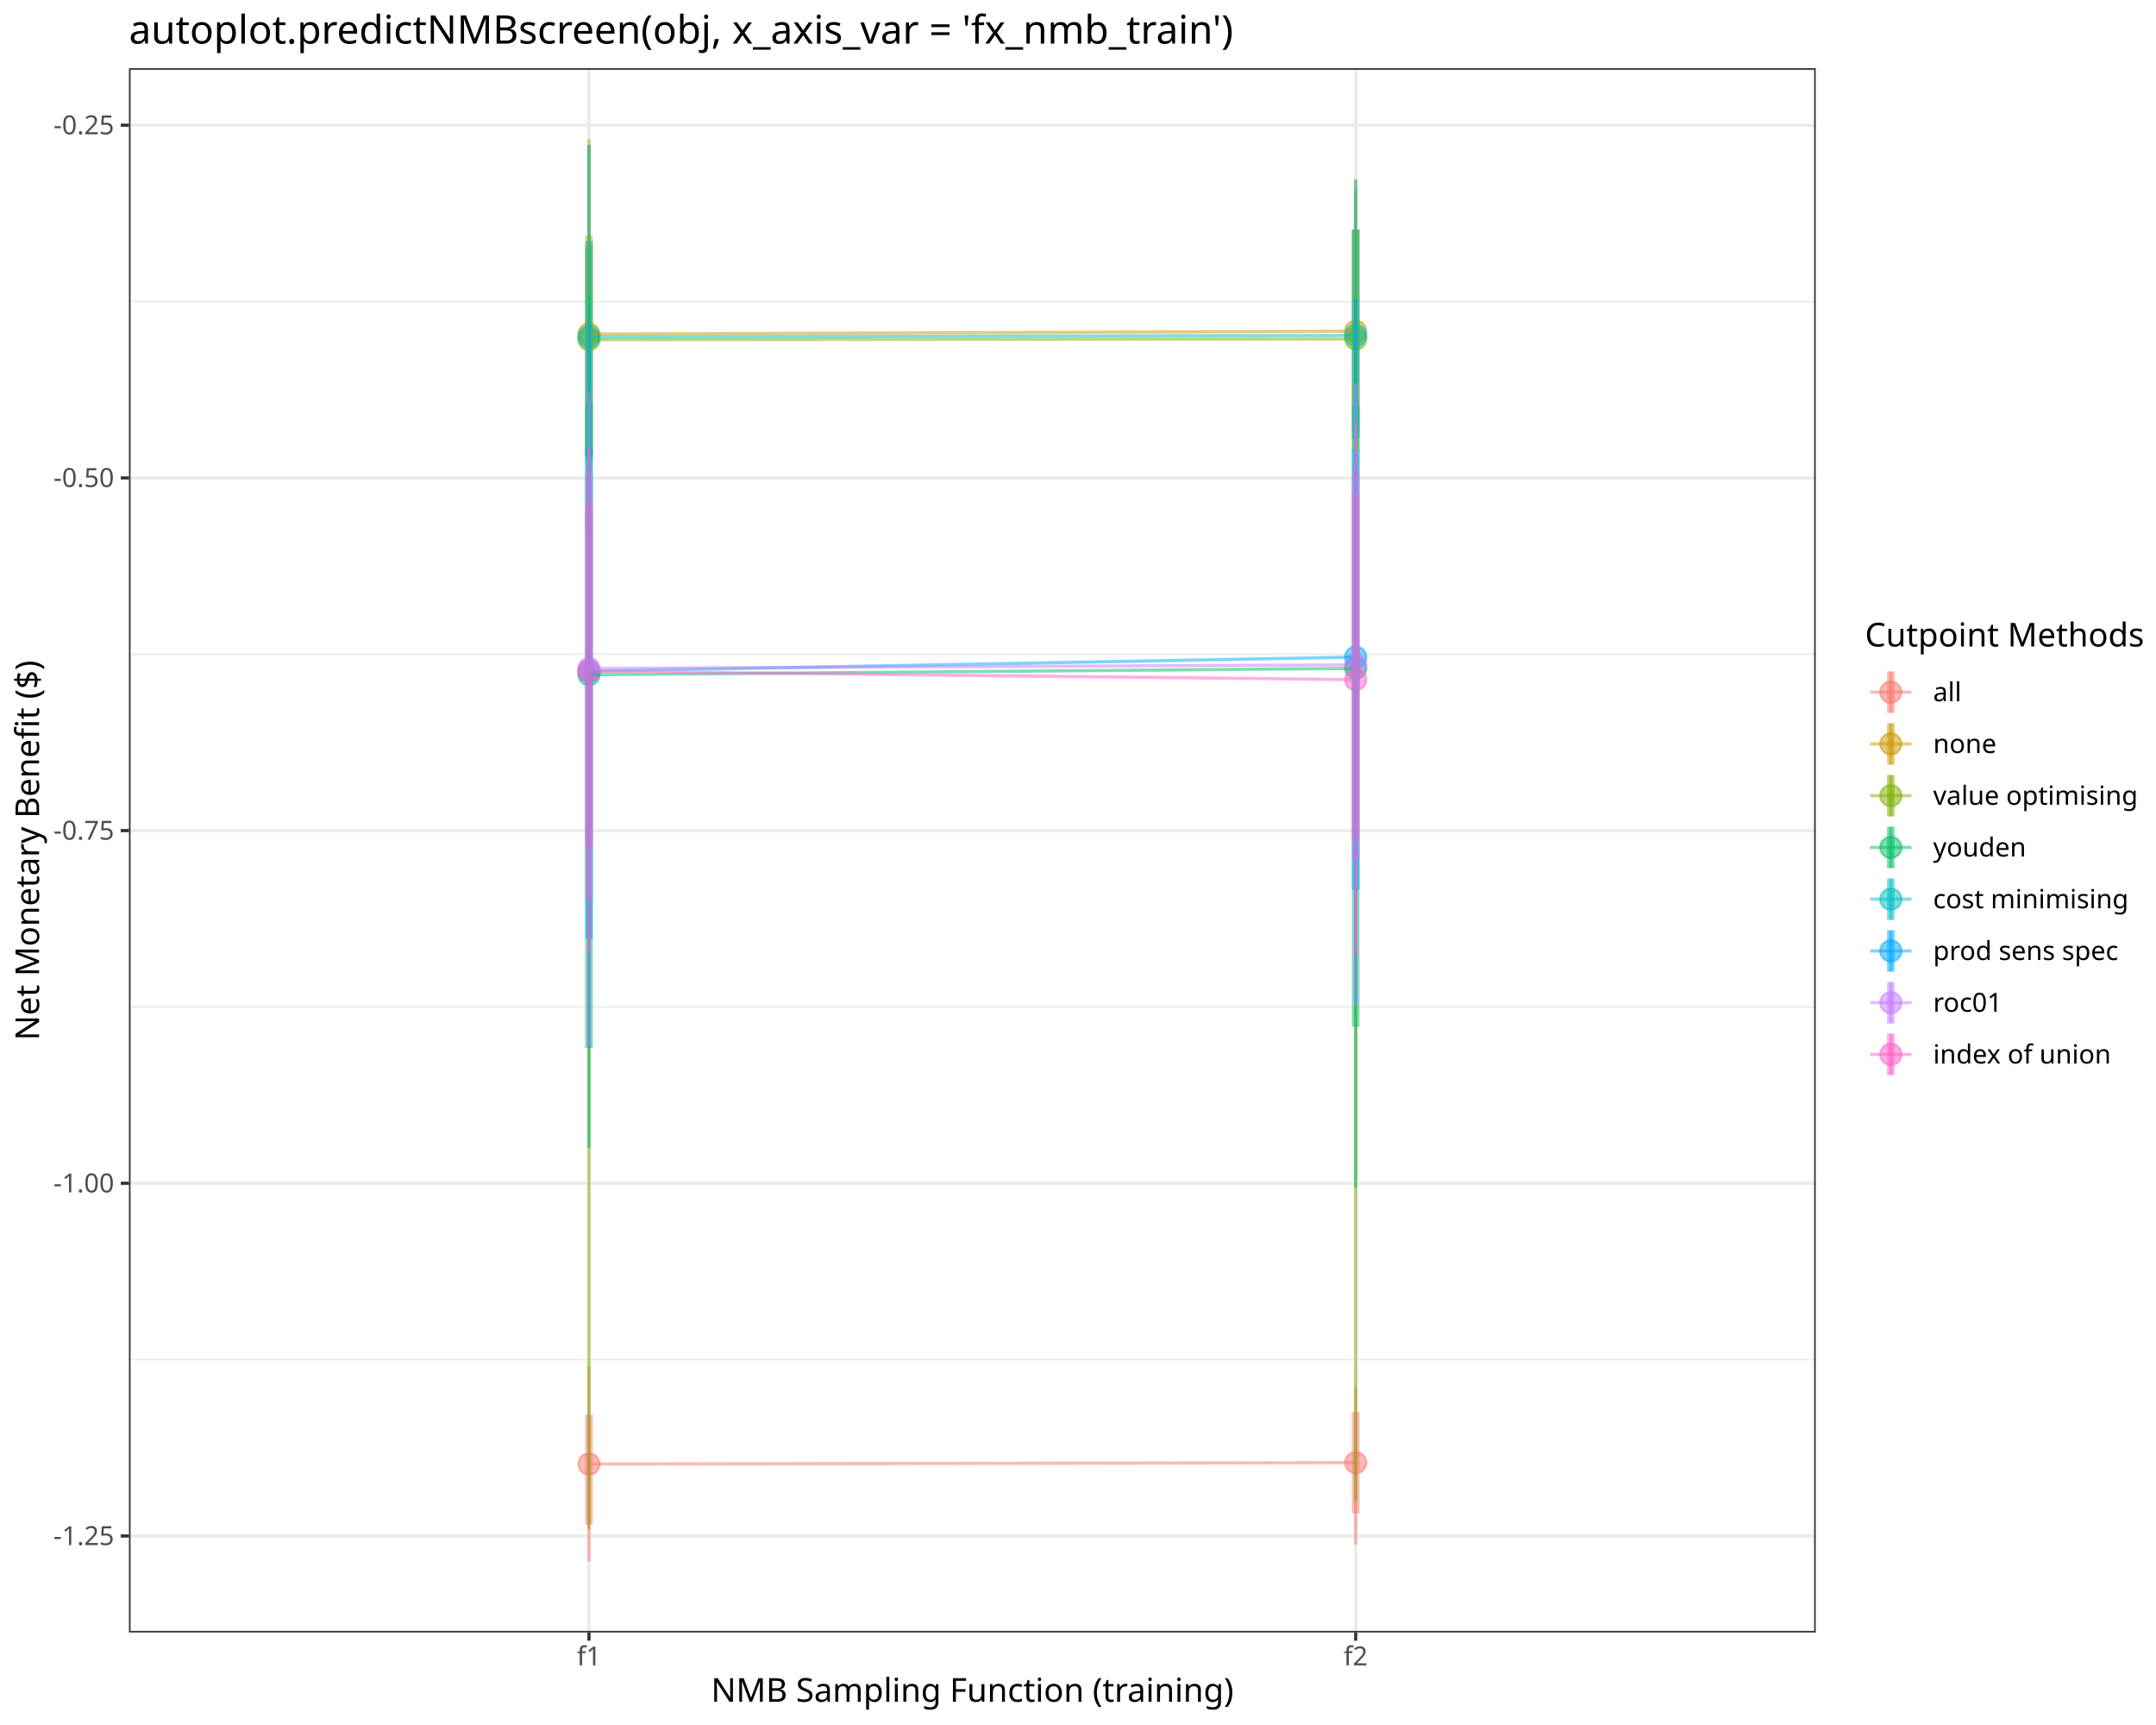
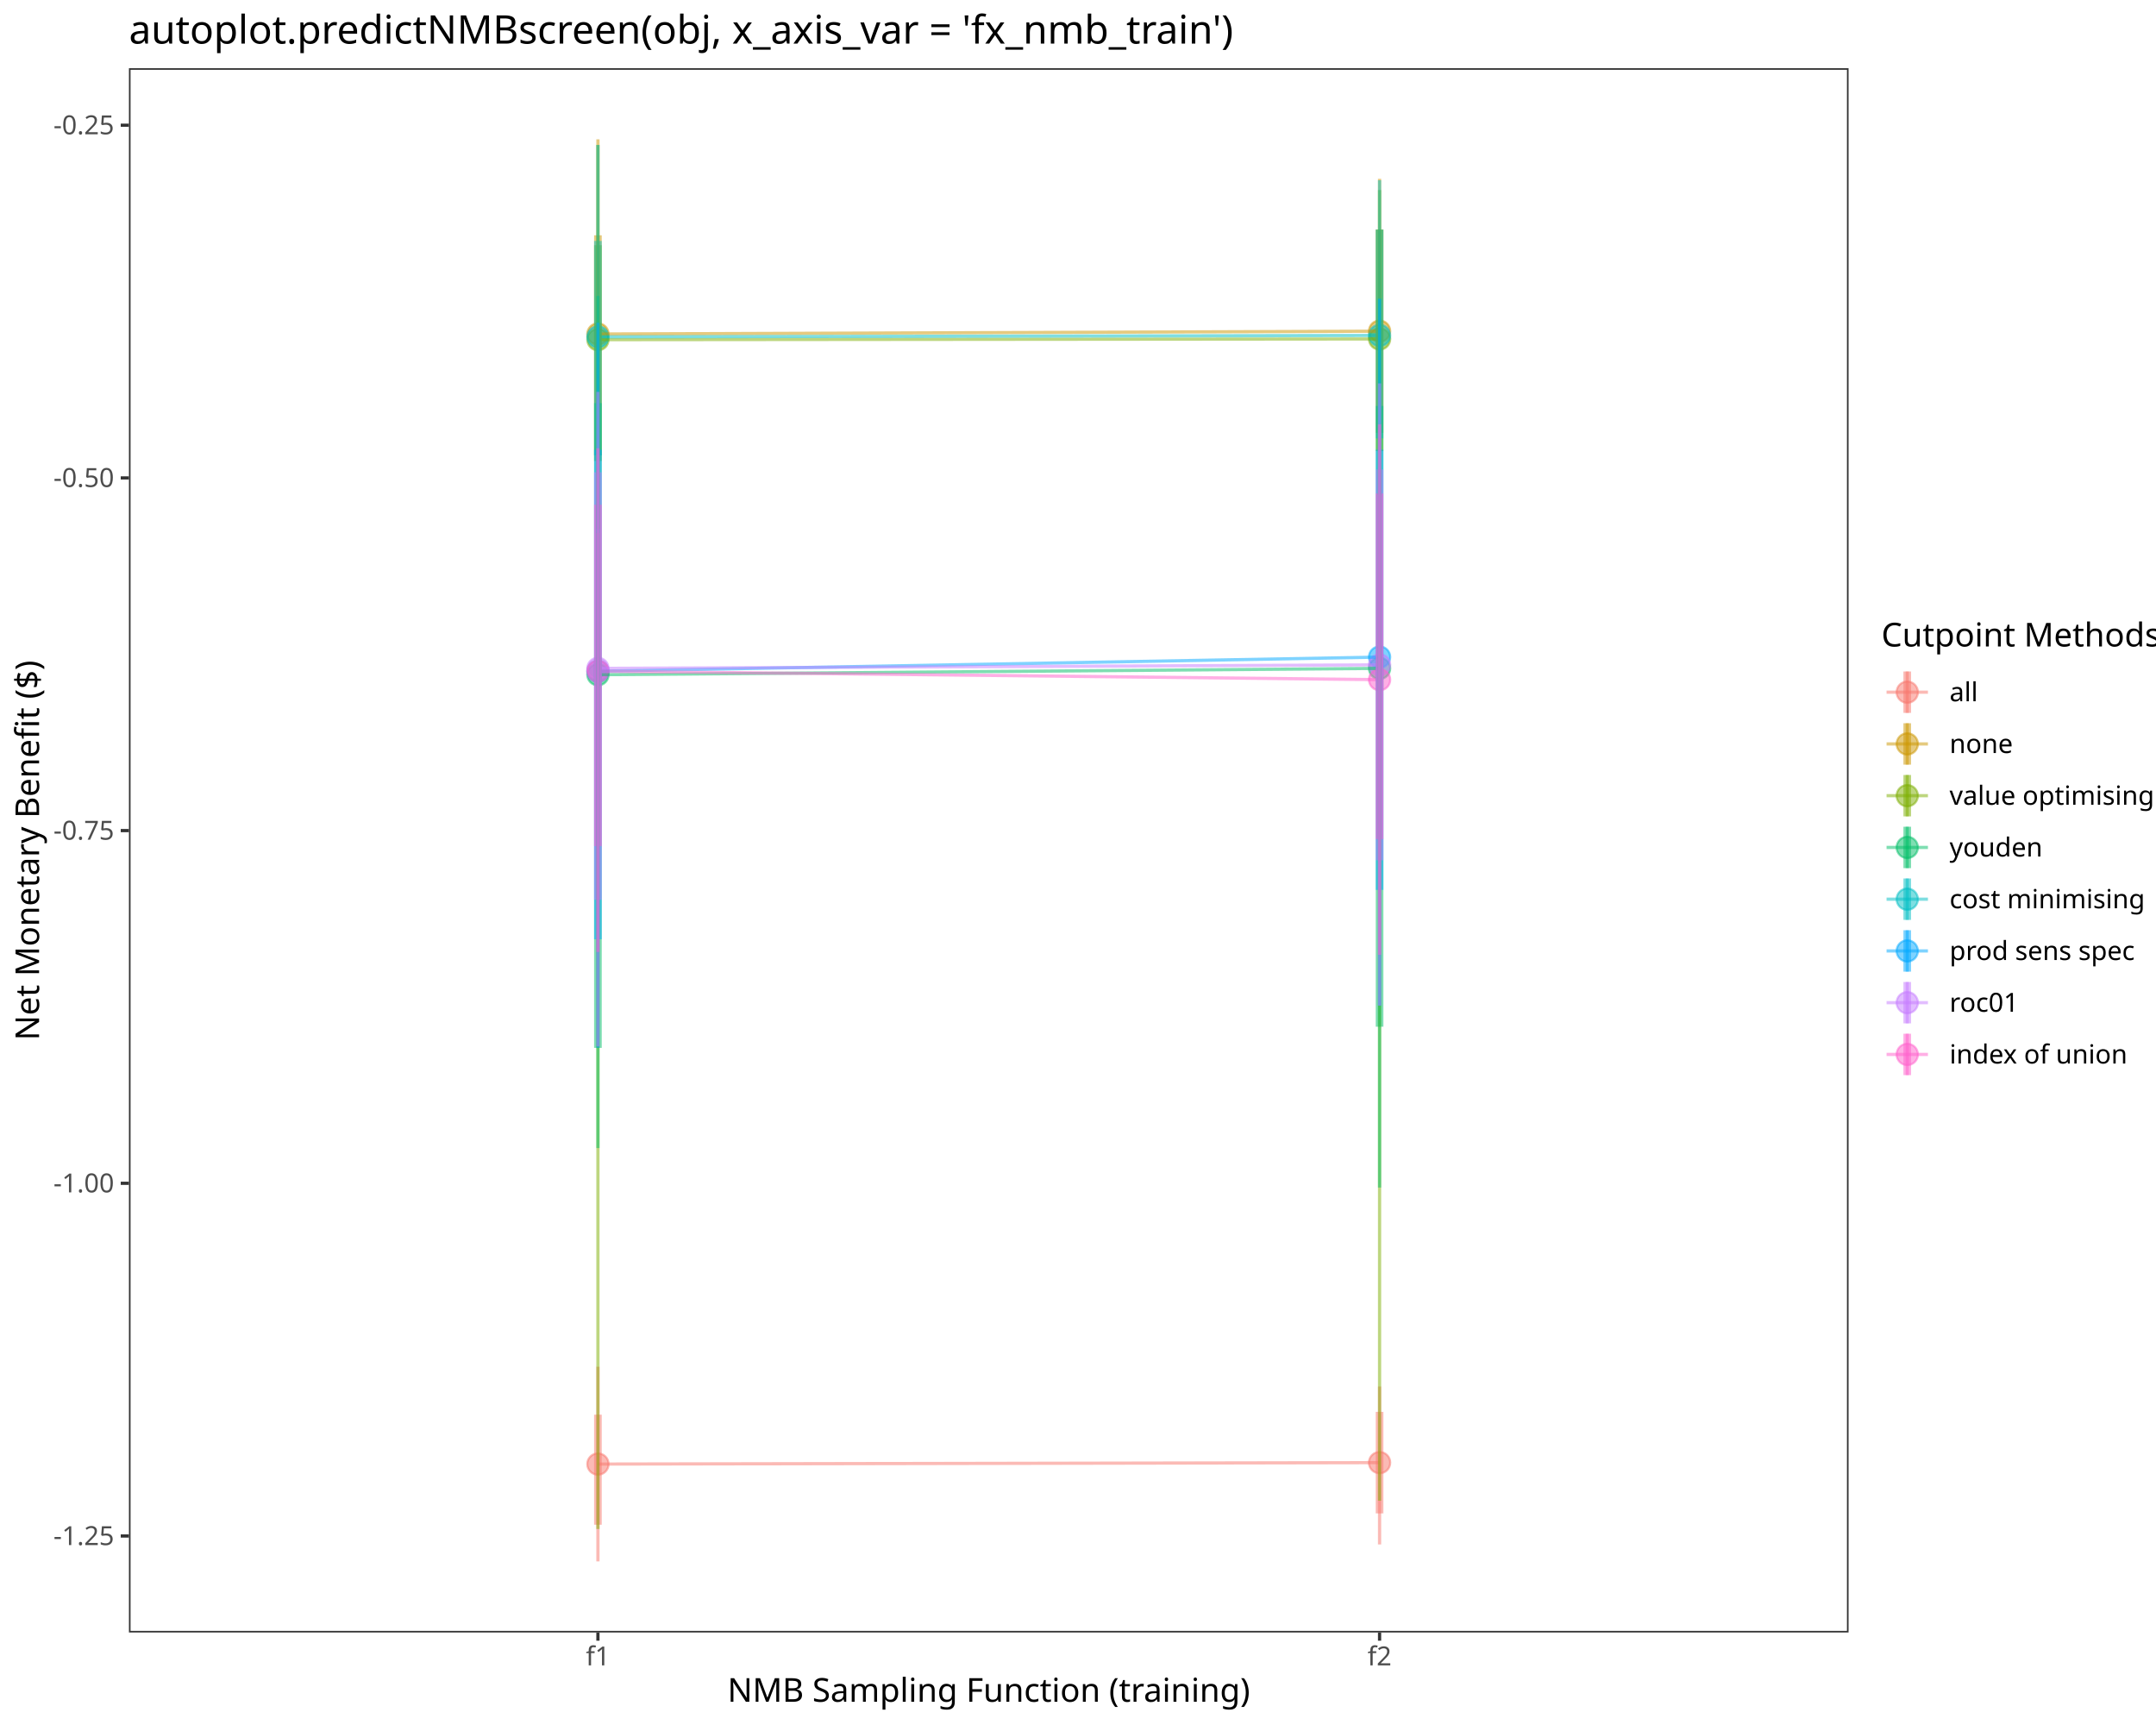
<svg xmlns="http://www.w3.org/2000/svg" class="svglite" data-engine-version="2.0" width="720.00pt" height="576.00pt" viewBox="0 0 720.00 576.00">
  <defs>
    <style type="text/css">
    .svglite line, .svglite polyline, .svglite polygon, .svglite path, .svglite rect, .svglite circle {
      fill: none;
      stroke: #000000;
      stroke-linecap: round;
      stroke-linejoin: round;
      stroke-miterlimit: 10.00;
    }
  </style>
  </defs>
  <rect width="100%" height="100%" style="stroke: none; fill: #FFFFFF;" />
  <defs>
    <clipPath id="cpMC4wMHw3MjAuMDB8MC4wMHw1NzYuMDA=">
      <rect x="0.00" y="0.00" width="720.00" height="576.00" />
    </clipPath>
  </defs>
  <g clip-path="url(#cpMC4wMHw3MjAuMDB8MC4wMHw1NzYuMDA=)">
-     <rect x="0.00" y="0.00" width="720.00" height="576.00" style="stroke-width: 1.07; stroke: #FFFFFF; fill: #FFFFFF;" />
+     <rect x="-0" y="0.00" width="720.00" height="576.00" style="stroke-width: 1.07; stroke: #FFFFFF; fill: #FFFFFF;" />
  </g>
  <defs>
-     <clipPath id="cpNDMuMDZ8NjA2LjM3fDIyLjc4fDU0NS4xMQ==">
-       <rect x="43.06" y="22.78" width="563.31" height="522.33" />
+     <clipPath id="cpNDMuMDZ8NjE3LjMzfDIyLjc4fDU0NS4xMQ==">
+       <rect x="43.06" y="22.78" width="574.27" height="522.33" />
    </clipPath>
  </defs>
-   <g clip-path="url(#cpNDMuMDZ8NjA2LjM3fDIyLjc4fDU0NS4xMQ==)">
-     <rect x="43.06" y="22.78" width="563.31" height="522.33" style="stroke-width: 1.07; stroke: none; fill: #FFFFFF;" />
-     <polyline points="43.06,454.01 606.37,454.01 " style="stroke-width: 0.53; stroke: #EBEBEB; stroke-linecap: butt;" />
-     <polyline points="43.06,336.24 606.37,336.24 " style="stroke-width: 0.53; stroke: #EBEBEB; stroke-linecap: butt;" />
-     <polyline points="43.06,218.47 606.37,218.47 " style="stroke-width: 0.53; stroke: #EBEBEB; stroke-linecap: butt;" />
-     <polyline points="43.06,100.70 606.37,100.70 " style="stroke-width: 0.53; stroke: #EBEBEB; stroke-linecap: butt;" />
-     <polyline points="43.06,512.89 606.37,512.89 " style="stroke-width: 1.07; stroke: #EBEBEB; stroke-linecap: butt;" />
-     <polyline points="43.06,395.12 606.37,395.12 " style="stroke-width: 1.07; stroke: #EBEBEB; stroke-linecap: butt;" />
-     <polyline points="43.06,277.35 606.37,277.35 " style="stroke-width: 1.07; stroke: #EBEBEB; stroke-linecap: butt;" />
-     <polyline points="43.06,159.58 606.37,159.58 " style="stroke-width: 1.07; stroke: #EBEBEB; stroke-linecap: butt;" />
-     <polyline points="43.06,41.81 606.37,41.81 " style="stroke-width: 1.07; stroke: #EBEBEB; stroke-linecap: butt;" />
-     <polyline points="196.69,545.11 196.69,22.78 " style="stroke-width: 1.07; stroke: #EBEBEB; stroke-linecap: butt;" />
-     <polyline points="452.74,545.11 452.74,22.78 " style="stroke-width: 1.07; stroke: #EBEBEB; stroke-linecap: butt;" />
-     <circle cx="196.69" cy="488.87" r="3.56" style="stroke-width: 0.71; stroke: #F8766D; stroke-opacity: 0.50; fill: #F8766D; fill-opacity: 0.50;" />
-     <circle cx="196.69" cy="111.53" r="3.56" style="stroke-width: 0.71; stroke: #CD9600; stroke-opacity: 0.50; fill: #CD9600; fill-opacity: 0.50;" />
-     <circle cx="196.69" cy="113.42" r="3.56" style="stroke-width: 0.71; stroke: #7CAE00; stroke-opacity: 0.50; fill: #7CAE00; fill-opacity: 0.50;" />
-     <circle cx="196.69" cy="225.30" r="3.56" style="stroke-width: 0.71; stroke: #00BE67; stroke-opacity: 0.50; fill: #00BE67; fill-opacity: 0.50;" />
-     <circle cx="196.69" cy="112.48" r="3.56" style="stroke-width: 0.71; stroke: #00BFC4; stroke-opacity: 0.50; fill: #00BFC4; fill-opacity: 0.50;" />
-     <circle cx="196.69" cy="224.12" r="3.56" style="stroke-width: 0.71; stroke: #00A9FF; stroke-opacity: 0.50; fill: #00A9FF; fill-opacity: 0.50;" />
-     <circle cx="196.69" cy="223.18" r="3.56" style="stroke-width: 0.71; stroke: #C77CFF; stroke-opacity: 0.50; fill: #C77CFF; fill-opacity: 0.50;" />
-     <circle cx="196.69" cy="224.12" r="3.56" style="stroke-width: 0.71; stroke: #FF61CC; stroke-opacity: 0.50; fill: #FF61CC; fill-opacity: 0.50;" />
-     <circle cx="452.74" cy="488.39" r="3.56" style="stroke-width: 0.71; stroke: #F8766D; stroke-opacity: 0.50; fill: #F8766D; fill-opacity: 0.50;" />
-     <circle cx="452.74" cy="110.59" r="3.56" style="stroke-width: 0.71; stroke: #CD9600; stroke-opacity: 0.50; fill: #CD9600; fill-opacity: 0.50;" />
-     <circle cx="452.74" cy="113.18" r="3.56" style="stroke-width: 0.71; stroke: #7CAE00; stroke-opacity: 0.50; fill: #7CAE00; fill-opacity: 0.50;" />
-     <circle cx="452.74" cy="223.18" r="3.56" style="stroke-width: 0.71; stroke: #00BE67; stroke-opacity: 0.50; fill: #00BE67; fill-opacity: 0.50;" />
-     <circle cx="452.74" cy="112.01" r="3.56" style="stroke-width: 0.71; stroke: #00BFC4; stroke-opacity: 0.50; fill: #00BFC4; fill-opacity: 0.50;" />
-     <circle cx="452.74" cy="219.41" r="3.56" style="stroke-width: 0.71; stroke: #00A9FF; stroke-opacity: 0.50; fill: #00A9FF; fill-opacity: 0.50;" />
-     <circle cx="452.74" cy="222.00" r="3.56" style="stroke-width: 0.71; stroke: #C77CFF; stroke-opacity: 0.50; fill: #C77CFF; fill-opacity: 0.50;" />
-     <circle cx="452.74" cy="226.95" r="3.56" style="stroke-width: 0.71; stroke: #FF61CC; stroke-opacity: 0.50; fill: #FF61CC; fill-opacity: 0.50;" />
-     <polyline points="196.69,488.87 452.74,488.39 " style="stroke-width: 1.07; stroke: #F8766D; stroke-opacity: 0.50; stroke-linecap: butt;" />
-     <polyline points="196.69,111.53 452.74,110.59 " style="stroke-width: 1.07; stroke: #CD9600; stroke-opacity: 0.50; stroke-linecap: butt;" />
-     <polyline points="196.69,113.42 452.74,113.18 " style="stroke-width: 1.07; stroke: #7CAE00; stroke-opacity: 0.50; stroke-linecap: butt;" />
-     <polyline points="196.69,225.30 452.74,223.18 " style="stroke-width: 1.07; stroke: #00BE67; stroke-opacity: 0.50; stroke-linecap: butt;" />
-     <polyline points="196.69,112.48 452.74,112.01 " style="stroke-width: 1.07; stroke: #00BFC4; stroke-opacity: 0.50; stroke-linecap: butt;" />
-     <polyline points="196.69,224.12 452.74,219.41 " style="stroke-width: 1.07; stroke: #00A9FF; stroke-opacity: 0.50; stroke-linecap: butt;" />
-     <polyline points="196.69,223.18 452.74,222.00 " style="stroke-width: 1.07; stroke: #C77CFF; stroke-opacity: 0.50; stroke-linecap: butt;" />
-     <polyline points="196.69,224.12 452.74,226.95 " style="stroke-width: 1.07; stroke: #FF61CC; stroke-opacity: 0.50; stroke-linecap: butt;" />
-     <line x1="196.69" y1="509.12" x2="196.69" y2="472.38" style="stroke-width: 2.56; stroke: #F8766D; stroke-opacity: 0.50; stroke-linecap: butt;" />
-     <line x1="196.69" y1="152.05" x2="196.69" y2="78.56" style="stroke-width: 2.56; stroke: #CD9600; stroke-opacity: 0.50; stroke-linecap: butt;" />
-     <line x1="196.69" y1="153.93" x2="196.69" y2="81.86" style="stroke-width: 2.56; stroke: #7CAE00; stroke-opacity: 0.50; stroke-linecap: butt;" />
-     <line x1="196.69" y1="349.90" x2="196.69" y2="134.62" style="stroke-width: 2.56; stroke: #00BE67; stroke-opacity: 0.50; stroke-linecap: butt;" />
-     <line x1="196.69" y1="152.05" x2="196.69" y2="80.44" style="stroke-width: 2.56; stroke: #00BFC4; stroke-opacity: 0.50; stroke-linecap: butt;" />
-     <line x1="196.69" y1="313.63" x2="196.69" y2="150.16" style="stroke-width: 2.56; stroke: #00A9FF; stroke-opacity: 0.50; stroke-linecap: butt;" />
-     <line x1="196.69" y1="300.44" x2="196.69" y2="157.70" style="stroke-width: 2.56; stroke: #C77CFF; stroke-opacity: 0.50; stroke-linecap: butt;" />
-     <line x1="196.69" y1="282.53" x2="196.69" y2="168.53" style="stroke-width: 2.56; stroke: #FF61CC; stroke-opacity: 0.50; stroke-linecap: butt;" />
-     <line x1="452.74" y1="505.35" x2="452.74" y2="471.44" style="stroke-width: 2.56; stroke: #F8766D; stroke-opacity: 0.50; stroke-linecap: butt;" />
-     <line x1="452.74" y1="144.51" x2="452.74" y2="76.67" style="stroke-width: 2.56; stroke: #CD9600; stroke-opacity: 0.50; stroke-linecap: butt;" />
-     <line x1="452.74" y1="150.63" x2="452.74" y2="76.67" style="stroke-width: 2.56; stroke: #7CAE00; stroke-opacity: 0.50; stroke-linecap: butt;" />
-     <line x1="452.74" y1="342.83" x2="452.74" y2="135.56" style="stroke-width: 2.56; stroke: #00BE67; stroke-opacity: 0.50; stroke-linecap: butt;" />
-     <line x1="452.74" y1="146.39" x2="452.74" y2="76.67" style="stroke-width: 2.56; stroke: #00BFC4; stroke-opacity: 0.50; stroke-linecap: butt;" />
-     <line x1="452.74" y1="297.14" x2="452.74" y2="150.16" style="stroke-width: 2.56; stroke: #00A9FF; stroke-opacity: 0.50; stroke-linecap: butt;" />
-     <line x1="452.74" y1="287.25" x2="452.74" y2="156.76" style="stroke-width: 2.56; stroke: #C77CFF; stroke-opacity: 0.50; stroke-linecap: butt;" />
-     <line x1="452.74" y1="280.18" x2="452.74" y2="164.77" style="stroke-width: 2.56; stroke: #FF61CC; stroke-opacity: 0.50; stroke-linecap: butt;" />
-     <line x1="196.69" y1="521.37" x2="196.69" y2="456.36" style="stroke-width: 1.07; stroke: #F8766D; stroke-opacity: 0.50; stroke-linecap: butt;" />
-     <line x1="196.69" y1="176.54" x2="196.69" y2="46.53" style="stroke-width: 1.07; stroke: #CD9600; stroke-opacity: 0.50; stroke-linecap: butt;" />
-     <line x1="196.69" y1="510.54" x2="196.69" y2="48.41" style="stroke-width: 1.07; stroke: #7CAE00; stroke-opacity: 0.50; stroke-linecap: butt;" />
-     <line x1="196.69" y1="383.34" x2="196.69" y2="98.82" style="stroke-width: 1.07; stroke: #00BE67; stroke-opacity: 0.50; stroke-linecap: butt;" />
-     <line x1="196.69" y1="177.96" x2="196.69" y2="48.41" style="stroke-width: 1.07; stroke: #00BFC4; stroke-opacity: 0.50; stroke-linecap: butt;" />
-     <line x1="196.69" y1="349.90" x2="196.69" y2="107.77" style="stroke-width: 1.07; stroke: #00A9FF; stroke-opacity: 0.50; stroke-linecap: butt;" />
-     <line x1="196.69" y1="349.43" x2="196.69" y2="130.85" style="stroke-width: 1.07; stroke: #C77CFF; stroke-opacity: 0.50; stroke-linecap: butt;" />
-     <line x1="196.69" y1="317.87" x2="196.69" y2="149.69" style="stroke-width: 1.07; stroke: #FF61CC; stroke-opacity: 0.50; stroke-linecap: butt;" />
-     <line x1="452.74" y1="515.72" x2="452.74" y2="462.96" style="stroke-width: 1.07; stroke: #F8766D; stroke-opacity: 0.50; stroke-linecap: butt;" />
-     <line x1="452.74" y1="165.24" x2="452.74" y2="59.72" style="stroke-width: 1.07; stroke: #CD9600; stroke-opacity: 0.50; stroke-linecap: butt;" />
-     <line x1="452.74" y1="501.11" x2="452.74" y2="63.48" style="stroke-width: 1.07; stroke: #7CAE00; stroke-opacity: 0.50; stroke-linecap: butt;" />
-     <line x1="452.74" y1="396.54" x2="452.74" y2="99.76" style="stroke-width: 1.07; stroke: #00BE67; stroke-opacity: 0.50; stroke-linecap: butt;" />
-     <line x1="452.74" y1="165.24" x2="452.74" y2="60.19" style="stroke-width: 1.07; stroke: #00BFC4; stroke-opacity: 0.50; stroke-linecap: butt;" />
-     <line x1="452.74" y1="335.77" x2="452.74" y2="99.76" style="stroke-width: 1.07; stroke: #00A9FF; stroke-opacity: 0.50; stroke-linecap: butt;" />
-     <line x1="452.74" y1="335.77" x2="452.74" y2="128.02" style="stroke-width: 1.07; stroke: #C77CFF; stroke-opacity: 0.50; stroke-linecap: butt;" />
-     <line x1="452.74" y1="318.81" x2="452.74" y2="141.68" style="stroke-width: 1.07; stroke: #FF61CC; stroke-opacity: 0.50; stroke-linecap: butt;" />
-     <rect x="43.06" y="22.78" width="563.31" height="522.33" style="stroke-width: 1.07; stroke: #333333;" />
+   <g clip-path="url(#cpNDMuMDZ8NjE3LjMzfDIyLjc4fDU0NS4xMQ==)">
+     <rect x="43.06" y="22.78" width="574.27" height="522.33" style="stroke-width: 1.07; stroke: none; fill: #FFFFFF;" />
+     <circle cx="199.68" cy="488.87" r="3.56" style="stroke-width: 0.71; stroke: #F8766D; stroke-opacity: 0.50; fill: #F8766D; fill-opacity: 0.50;" />
+     <circle cx="199.68" cy="111.53" r="3.56" style="stroke-width: 0.71; stroke: #CD9600; stroke-opacity: 0.50; fill: #CD9600; fill-opacity: 0.50;" />
+     <circle cx="199.68" cy="113.42" r="3.56" style="stroke-width: 0.71; stroke: #7CAE00; stroke-opacity: 0.50; fill: #7CAE00; fill-opacity: 0.50;" />
+     <circle cx="199.68" cy="225.30" r="3.56" style="stroke-width: 0.71; stroke: #00BE67; stroke-opacity: 0.50; fill: #00BE67; fill-opacity: 0.50;" />
+     <circle cx="199.68" cy="112.48" r="3.56" style="stroke-width: 0.71; stroke: #00BFC4; stroke-opacity: 0.50; fill: #00BFC4; fill-opacity: 0.50;" />
+     <circle cx="199.68" cy="224.12" r="3.56" style="stroke-width: 0.71; stroke: #00A9FF; stroke-opacity: 0.50; fill: #00A9FF; fill-opacity: 0.50;" />
+     <circle cx="199.68" cy="223.18" r="3.56" style="stroke-width: 0.71; stroke: #C77CFF; stroke-opacity: 0.50; fill: #C77CFF; fill-opacity: 0.50;" />
+     <circle cx="199.68" cy="224.12" r="3.56" style="stroke-width: 0.71; stroke: #FF61CC; stroke-opacity: 0.50; fill: #FF61CC; fill-opacity: 0.50;" />
+     <circle cx="460.71" cy="488.39" r="3.56" style="stroke-width: 0.71; stroke: #F8766D; stroke-opacity: 0.50; fill: #F8766D; fill-opacity: 0.50;" />
+     <circle cx="460.71" cy="110.59" r="3.56" style="stroke-width: 0.71; stroke: #CD9600; stroke-opacity: 0.50; fill: #CD9600; fill-opacity: 0.50;" />
+     <circle cx="460.71" cy="113.18" r="3.56" style="stroke-width: 0.71; stroke: #7CAE00; stroke-opacity: 0.50; fill: #7CAE00; fill-opacity: 0.50;" />
+     <circle cx="460.71" cy="223.18" r="3.56" style="stroke-width: 0.71; stroke: #00BE67; stroke-opacity: 0.50; fill: #00BE67; fill-opacity: 0.50;" />
+     <circle cx="460.71" cy="112.01" r="3.56" style="stroke-width: 0.71; stroke: #00BFC4; stroke-opacity: 0.50; fill: #00BFC4; fill-opacity: 0.50;" />
+     <circle cx="460.71" cy="219.41" r="3.56" style="stroke-width: 0.71; stroke: #00A9FF; stroke-opacity: 0.50; fill: #00A9FF; fill-opacity: 0.50;" />
+     <circle cx="460.71" cy="222.00" r="3.56" style="stroke-width: 0.71; stroke: #C77CFF; stroke-opacity: 0.50; fill: #C77CFF; fill-opacity: 0.50;" />
+     <circle cx="460.71" cy="226.95" r="3.56" style="stroke-width: 0.71; stroke: #FF61CC; stroke-opacity: 0.50; fill: #FF61CC; fill-opacity: 0.50;" />
+     <polyline points="199.68,488.87 460.71,488.39 " style="stroke-width: 1.07; stroke: #F8766D; stroke-opacity: 0.50; stroke-linecap: butt;" />
+     <polyline points="199.68,111.53 460.71,110.59 " style="stroke-width: 1.07; stroke: #CD9600; stroke-opacity: 0.50; stroke-linecap: butt;" />
+     <polyline points="199.68,113.42 460.71,113.18 " style="stroke-width: 1.07; stroke: #7CAE00; stroke-opacity: 0.50; stroke-linecap: butt;" />
+     <polyline points="199.68,225.30 460.71,223.18 " style="stroke-width: 1.07; stroke: #00BE67; stroke-opacity: 0.50; stroke-linecap: butt;" />
+     <polyline points="199.68,112.48 460.71,112.01 " style="stroke-width: 1.07; stroke: #00BFC4; stroke-opacity: 0.50; stroke-linecap: butt;" />
+     <polyline points="199.68,224.12 460.71,219.41 " style="stroke-width: 1.07; stroke: #00A9FF; stroke-opacity: 0.50; stroke-linecap: butt;" />
+     <polyline points="199.68,223.18 460.71,222.00 " style="stroke-width: 1.07; stroke: #C77CFF; stroke-opacity: 0.50; stroke-linecap: butt;" />
+     <polyline points="199.68,224.12 460.71,226.95 " style="stroke-width: 1.07; stroke: #FF61CC; stroke-opacity: 0.50; stroke-linecap: butt;" />
+     <line x1="199.68" y1="509.12" x2="199.68" y2="472.38" style="stroke-width: 2.56; stroke: #F8766D; stroke-opacity: 0.50; stroke-linecap: butt;" />
+     <line x1="199.68" y1="152.05" x2="199.68" y2="78.56" style="stroke-width: 2.56; stroke: #CD9600; stroke-opacity: 0.50; stroke-linecap: butt;" />
+     <line x1="199.68" y1="153.93" x2="199.68" y2="81.86" style="stroke-width: 2.56; stroke: #7CAE00; stroke-opacity: 0.50; stroke-linecap: butt;" />
+     <line x1="199.68" y1="349.90" x2="199.68" y2="134.62" style="stroke-width: 2.56; stroke: #00BE67; stroke-opacity: 0.50; stroke-linecap: butt;" />
+     <line x1="199.68" y1="152.05" x2="199.68" y2="80.44" style="stroke-width: 2.56; stroke: #00BFC4; stroke-opacity: 0.50; stroke-linecap: butt;" />
+     <line x1="199.68" y1="313.63" x2="199.68" y2="150.16" style="stroke-width: 2.56; stroke: #00A9FF; stroke-opacity: 0.50; stroke-linecap: butt;" />
+     <line x1="199.68" y1="300.44" x2="199.68" y2="157.70" style="stroke-width: 2.56; stroke: #C77CFF; stroke-opacity: 0.50; stroke-linecap: butt;" />
+     <line x1="199.68" y1="282.53" x2="199.68" y2="168.53" style="stroke-width: 2.56; stroke: #FF61CC; stroke-opacity: 0.50; stroke-linecap: butt;" />
+     <line x1="460.71" y1="505.35" x2="460.71" y2="471.44" style="stroke-width: 2.56; stroke: #F8766D; stroke-opacity: 0.50; stroke-linecap: butt;" />
+     <line x1="460.71" y1="144.51" x2="460.71" y2="76.67" style="stroke-width: 2.56; stroke: #CD9600; stroke-opacity: 0.50; stroke-linecap: butt;" />
+     <line x1="460.71" y1="150.63" x2="460.71" y2="76.67" style="stroke-width: 2.56; stroke: #7CAE00; stroke-opacity: 0.50; stroke-linecap: butt;" />
+     <line x1="460.71" y1="342.83" x2="460.71" y2="135.56" style="stroke-width: 2.56; stroke: #00BE67; stroke-opacity: 0.50; stroke-linecap: butt;" />
+     <line x1="460.71" y1="146.39" x2="460.71" y2="76.67" style="stroke-width: 2.56; stroke: #00BFC4; stroke-opacity: 0.50; stroke-linecap: butt;" />
+     <line x1="460.71" y1="297.14" x2="460.71" y2="150.16" style="stroke-width: 2.56; stroke: #00A9FF; stroke-opacity: 0.50; stroke-linecap: butt;" />
+     <line x1="460.71" y1="287.25" x2="460.71" y2="156.76" style="stroke-width: 2.56; stroke: #C77CFF; stroke-opacity: 0.50; stroke-linecap: butt;" />
+     <line x1="460.71" y1="280.18" x2="460.71" y2="164.77" style="stroke-width: 2.56; stroke: #FF61CC; stroke-opacity: 0.50; stroke-linecap: butt;" />
+     <line x1="199.68" y1="521.37" x2="199.68" y2="456.36" style="stroke-width: 1.07; stroke: #F8766D; stroke-opacity: 0.50; stroke-linecap: butt;" />
+     <line x1="199.68" y1="176.54" x2="199.68" y2="46.53" style="stroke-width: 1.07; stroke: #CD9600; stroke-opacity: 0.50; stroke-linecap: butt;" />
+     <line x1="199.68" y1="510.54" x2="199.68" y2="48.41" style="stroke-width: 1.07; stroke: #7CAE00; stroke-opacity: 0.50; stroke-linecap: butt;" />
+     <line x1="199.68" y1="383.34" x2="199.68" y2="98.82" style="stroke-width: 1.07; stroke: #00BE67; stroke-opacity: 0.50; stroke-linecap: butt;" />
+     <line x1="199.68" y1="177.96" x2="199.68" y2="48.41" style="stroke-width: 1.07; stroke: #00BFC4; stroke-opacity: 0.50; stroke-linecap: butt;" />
+     <line x1="199.68" y1="349.90" x2="199.68" y2="107.77" style="stroke-width: 1.07; stroke: #00A9FF; stroke-opacity: 0.50; stroke-linecap: butt;" />
+     <line x1="199.68" y1="349.43" x2="199.68" y2="130.85" style="stroke-width: 1.07; stroke: #C77CFF; stroke-opacity: 0.50; stroke-linecap: butt;" />
+     <line x1="199.68" y1="317.87" x2="199.68" y2="149.69" style="stroke-width: 1.07; stroke: #FF61CC; stroke-opacity: 0.50; stroke-linecap: butt;" />
+     <line x1="460.71" y1="515.72" x2="460.71" y2="462.96" style="stroke-width: 1.07; stroke: #F8766D; stroke-opacity: 0.50; stroke-linecap: butt;" />
+     <line x1="460.71" y1="165.24" x2="460.71" y2="59.72" style="stroke-width: 1.07; stroke: #CD9600; stroke-opacity: 0.50; stroke-linecap: butt;" />
+     <line x1="460.71" y1="501.11" x2="460.71" y2="63.48" style="stroke-width: 1.07; stroke: #7CAE00; stroke-opacity: 0.50; stroke-linecap: butt;" />
+     <line x1="460.71" y1="396.54" x2="460.71" y2="99.76" style="stroke-width: 1.07; stroke: #00BE67; stroke-opacity: 0.50; stroke-linecap: butt;" />
+     <line x1="460.71" y1="165.24" x2="460.71" y2="60.19" style="stroke-width: 1.07; stroke: #00BFC4; stroke-opacity: 0.50; stroke-linecap: butt;" />
+     <line x1="460.71" y1="335.77" x2="460.71" y2="99.76" style="stroke-width: 1.07; stroke: #00A9FF; stroke-opacity: 0.50; stroke-linecap: butt;" />
+     <line x1="460.71" y1="335.77" x2="460.71" y2="128.02" style="stroke-width: 1.07; stroke: #C77CFF; stroke-opacity: 0.50; stroke-linecap: butt;" />
+     <line x1="460.71" y1="318.81" x2="460.71" y2="141.68" style="stroke-width: 1.07; stroke: #FF61CC; stroke-opacity: 0.50; stroke-linecap: butt;" />
+     <rect x="43.06" y="22.78" width="574.27" height="522.33" style="stroke-width: 1.07; stroke: #333333;" />
  </g>
  <g clip-path="url(#cpMC4wMHw3MjAuMDB8MC4wMHw1NzYuMDA=)">
    <text x="38.13" y="515.92" text-anchor="end" style="font-size: 8.80px; fill: #4D4D4D; font-family: sans;" textLength="20.06px" lengthAdjust="spacingAndGlyphs">-1.25</text>
    <text x="38.13" y="398.15" text-anchor="end" style="font-size: 8.80px; fill: #4D4D4D; font-family: sans;" textLength="20.06px" lengthAdjust="spacingAndGlyphs">-1.00</text>
    <text x="38.13" y="280.38" text-anchor="end" style="font-size: 8.80px; fill: #4D4D4D; font-family: sans;" textLength="20.06px" lengthAdjust="spacingAndGlyphs">-0.75</text>
    <text x="38.13" y="162.61" text-anchor="end" style="font-size: 8.80px; fill: #4D4D4D; font-family: sans;" textLength="20.06px" lengthAdjust="spacingAndGlyphs">-0.50</text>
    <text x="38.13" y="44.84" text-anchor="end" style="font-size: 8.80px; fill: #4D4D4D; font-family: sans;" textLength="20.06px" lengthAdjust="spacingAndGlyphs">-0.25</text>
    <polyline points="40.32,512.89 43.06,512.89 " style="stroke-width: 1.07; stroke: #333333; stroke-linecap: butt;" />
    <polyline points="40.32,395.12 43.06,395.12 " style="stroke-width: 1.07; stroke: #333333; stroke-linecap: butt;" />
    <polyline points="40.32,277.35 43.06,277.35 " style="stroke-width: 1.07; stroke: #333333; stroke-linecap: butt;" />
    <polyline points="40.32,159.58 43.06,159.58 " style="stroke-width: 1.07; stroke: #333333; stroke-linecap: butt;" />
    <polyline points="40.32,41.81 43.06,41.81 " style="stroke-width: 1.07; stroke: #333333; stroke-linecap: butt;" />
-     <polyline points="196.69,547.85 196.69,545.11 " style="stroke-width: 1.07; stroke: #333333; stroke-linecap: butt;" />
-     <polyline points="452.74,547.85 452.74,545.11 " style="stroke-width: 1.07; stroke: #333333; stroke-linecap: butt;" />
-     <text x="196.69" y="556.10" text-anchor="middle" style="font-size: 8.80px; fill: #4D4D4D; font-family: sans;" textLength="7.34px" lengthAdjust="spacingAndGlyphs">f1</text>
-     <text x="452.74" y="556.10" text-anchor="middle" style="font-size: 8.80px; fill: #4D4D4D; font-family: sans;" textLength="7.34px" lengthAdjust="spacingAndGlyphs">f2</text>
-     <text x="324.72" y="568.24" text-anchor="middle" style="font-size: 11.00px; font-family: sans;" textLength="165.08px" lengthAdjust="spacingAndGlyphs">NMB Sampling Function (training)</text>
+     <polyline points="199.68,547.85 199.68,545.11 " style="stroke-width: 1.07; stroke: #333333; stroke-linecap: butt;" />
+     <polyline points="460.71,547.85 460.71,545.11 " style="stroke-width: 1.07; stroke: #333333; stroke-linecap: butt;" />
+     <text x="199.68" y="556.10" text-anchor="middle" style="font-size: 8.80px; fill: #4D4D4D; font-family: sans;" textLength="7.34px" lengthAdjust="spacingAndGlyphs">f1</text>
+     <text x="460.71" y="556.10" text-anchor="middle" style="font-size: 8.80px; fill: #4D4D4D; font-family: sans;" textLength="7.34px" lengthAdjust="spacingAndGlyphs">f2</text>
+     <text x="330.20" y="568.24" text-anchor="middle" style="font-size: 11.00px; font-family: sans;" textLength="165.08px" lengthAdjust="spacingAndGlyphs">NMB Sampling Function (training)</text>
    <text transform="translate(13.05,283.95) rotate(-90)" text-anchor="middle" style="font-size: 11.00px; font-family: sans;" textLength="119.84px" lengthAdjust="spacingAndGlyphs">Net Monetary Benefit ($)</text>
-     <rect x="617.33" y="201.68" width="97.19" height="164.53" style="stroke-width: 1.07; stroke: none; fill: #FFFFFF;" />
-     <text x="622.81" y="215.87" style="font-size: 11.00px; font-family: sans;" textLength="86.23px" lengthAdjust="spacingAndGlyphs">Cutpoint Methods</text>
-     <rect x="622.81" y="222.49" width="17.28" height="17.28" style="stroke-width: 1.07; stroke: none; fill: #FFFFFF;" />
-     <circle cx="631.45" cy="231.13" r="3.56" style="stroke-width: 0.71; stroke: #F8766D; stroke-opacity: 0.50; fill: #F8766D; fill-opacity: 0.50;" />
-     <line x1="624.54" y1="231.13" x2="638.36" y2="231.13" style="stroke-width: 1.07; stroke: #F8766D; stroke-opacity: 0.50; stroke-linecap: butt;" />
-     <line x1="631.45" y1="238.05" x2="631.45" y2="224.22" style="stroke-width: 2.56; stroke: #F8766D; stroke-opacity: 0.50; stroke-linecap: butt;" />
-     <line x1="631.45" y1="238.05" x2="631.45" y2="224.22" style="stroke-width: 1.07; stroke: #F8766D; stroke-opacity: 0.50; stroke-linecap: butt;" />
-     <rect x="622.81" y="239.77" width="17.28" height="17.28" style="stroke-width: 1.07; stroke: none; fill: #FFFFFF;" />
-     <circle cx="631.45" cy="248.41" r="3.56" style="stroke-width: 0.71; stroke: #CD9600; stroke-opacity: 0.50; fill: #CD9600; fill-opacity: 0.50;" />
-     <line x1="624.54" y1="248.41" x2="638.36" y2="248.41" style="stroke-width: 1.07; stroke: #CD9600; stroke-opacity: 0.50; stroke-linecap: butt;" />
-     <line x1="631.45" y1="255.33" x2="631.45" y2="241.50" style="stroke-width: 2.56; stroke: #CD9600; stroke-opacity: 0.50; stroke-linecap: butt;" />
-     <line x1="631.45" y1="255.33" x2="631.45" y2="241.50" style="stroke-width: 1.07; stroke: #CD9600; stroke-opacity: 0.50; stroke-linecap: butt;" />
-     <rect x="622.81" y="257.05" width="17.28" height="17.28" style="stroke-width: 1.07; stroke: none; fill: #FFFFFF;" />
-     <circle cx="631.45" cy="265.69" r="3.56" style="stroke-width: 0.71; stroke: #7CAE00; stroke-opacity: 0.50; fill: #7CAE00; fill-opacity: 0.50;" />
-     <line x1="624.54" y1="265.69" x2="638.36" y2="265.69" style="stroke-width: 1.07; stroke: #7CAE00; stroke-opacity: 0.50; stroke-linecap: butt;" />
-     <line x1="631.45" y1="272.61" x2="631.45" y2="258.78" style="stroke-width: 2.56; stroke: #7CAE00; stroke-opacity: 0.50; stroke-linecap: butt;" />
-     <line x1="631.45" y1="272.61" x2="631.45" y2="258.78" style="stroke-width: 1.07; stroke: #7CAE00; stroke-opacity: 0.50; stroke-linecap: butt;" />
-     <rect x="622.81" y="274.33" width="17.28" height="17.28" style="stroke-width: 1.07; stroke: none; fill: #FFFFFF;" />
-     <circle cx="631.45" cy="282.97" r="3.56" style="stroke-width: 0.71; stroke: #00BE67; stroke-opacity: 0.50; fill: #00BE67; fill-opacity: 0.50;" />
-     <line x1="624.54" y1="282.97" x2="638.36" y2="282.97" style="stroke-width: 1.07; stroke: #00BE67; stroke-opacity: 0.50; stroke-linecap: butt;" />
-     <line x1="631.45" y1="289.89" x2="631.45" y2="276.06" style="stroke-width: 2.56; stroke: #00BE67; stroke-opacity: 0.50; stroke-linecap: butt;" />
-     <line x1="631.45" y1="289.89" x2="631.45" y2="276.06" style="stroke-width: 1.07; stroke: #00BE67; stroke-opacity: 0.50; stroke-linecap: butt;" />
-     <rect x="622.81" y="291.61" width="17.28" height="17.28" style="stroke-width: 1.07; stroke: none; fill: #FFFFFF;" />
-     <circle cx="631.45" cy="300.25" r="3.56" style="stroke-width: 0.71; stroke: #00BFC4; stroke-opacity: 0.50; fill: #00BFC4; fill-opacity: 0.50;" />
-     <line x1="624.54" y1="300.25" x2="638.36" y2="300.25" style="stroke-width: 1.07; stroke: #00BFC4; stroke-opacity: 0.50; stroke-linecap: butt;" />
-     <line x1="631.45" y1="307.17" x2="631.45" y2="293.34" style="stroke-width: 2.56; stroke: #00BFC4; stroke-opacity: 0.50; stroke-linecap: butt;" />
-     <line x1="631.45" y1="307.17" x2="631.45" y2="293.34" style="stroke-width: 1.07; stroke: #00BFC4; stroke-opacity: 0.50; stroke-linecap: butt;" />
-     <rect x="622.81" y="308.89" width="17.28" height="17.28" style="stroke-width: 1.07; stroke: none; fill: #FFFFFF;" />
-     <circle cx="631.45" cy="317.53" r="3.56" style="stroke-width: 0.71; stroke: #00A9FF; stroke-opacity: 0.50; fill: #00A9FF; fill-opacity: 0.50;" />
-     <line x1="624.54" y1="317.53" x2="638.36" y2="317.53" style="stroke-width: 1.07; stroke: #00A9FF; stroke-opacity: 0.50; stroke-linecap: butt;" />
-     <line x1="631.45" y1="324.45" x2="631.45" y2="310.62" style="stroke-width: 2.56; stroke: #00A9FF; stroke-opacity: 0.50; stroke-linecap: butt;" />
-     <line x1="631.45" y1="324.45" x2="631.45" y2="310.62" style="stroke-width: 1.07; stroke: #00A9FF; stroke-opacity: 0.50; stroke-linecap: butt;" />
-     <rect x="622.81" y="326.17" width="17.28" height="17.28" style="stroke-width: 1.07; stroke: none; fill: #FFFFFF;" />
-     <circle cx="631.45" cy="334.81" r="3.56" style="stroke-width: 0.71; stroke: #C77CFF; stroke-opacity: 0.50; fill: #C77CFF; fill-opacity: 0.50;" />
-     <line x1="624.54" y1="334.81" x2="638.36" y2="334.81" style="stroke-width: 1.07; stroke: #C77CFF; stroke-opacity: 0.50; stroke-linecap: butt;" />
-     <line x1="631.45" y1="341.73" x2="631.45" y2="327.90" style="stroke-width: 2.56; stroke: #C77CFF; stroke-opacity: 0.50; stroke-linecap: butt;" />
-     <line x1="631.45" y1="341.73" x2="631.45" y2="327.90" style="stroke-width: 1.07; stroke: #C77CFF; stroke-opacity: 0.50; stroke-linecap: butt;" />
-     <rect x="622.81" y="343.45" width="17.28" height="17.28" style="stroke-width: 1.07; stroke: none; fill: #FFFFFF;" />
-     <circle cx="631.45" cy="352.09" r="3.56" style="stroke-width: 0.71; stroke: #FF61CC; stroke-opacity: 0.50; fill: #FF61CC; fill-opacity: 0.50;" />
-     <line x1="624.54" y1="352.09" x2="638.36" y2="352.09" style="stroke-width: 1.07; stroke: #FF61CC; stroke-opacity: 0.50; stroke-linecap: butt;" />
-     <line x1="631.45" y1="359.01" x2="631.45" y2="345.18" style="stroke-width: 2.56; stroke: #FF61CC; stroke-opacity: 0.50; stroke-linecap: butt;" />
-     <line x1="631.45" y1="359.01" x2="631.45" y2="345.18" style="stroke-width: 1.07; stroke: #FF61CC; stroke-opacity: 0.50; stroke-linecap: butt;" />
-     <text x="645.57" y="234.16" style="font-size: 8.80px; font-family: sans;" textLength="8.80px" lengthAdjust="spacingAndGlyphs">all</text>
-     <text x="645.57" y="251.44" style="font-size: 8.80px; font-family: sans;" textLength="19.58px" lengthAdjust="spacingAndGlyphs">none</text>
-     <text x="645.57" y="268.72" style="font-size: 8.80px; font-family: sans;" textLength="63.11px" lengthAdjust="spacingAndGlyphs">value optimising</text>
-     <text x="645.57" y="286.00" style="font-size: 8.80px; font-family: sans;" textLength="28.88px" lengthAdjust="spacingAndGlyphs">youden</text>
-     <text x="645.57" y="303.28" style="font-size: 8.80px; font-family: sans;" textLength="60.16px" lengthAdjust="spacingAndGlyphs">cost minimising</text>
-     <text x="645.57" y="320.56" style="font-size: 8.80px; font-family: sans;" textLength="59.70px" lengthAdjust="spacingAndGlyphs">prod sens spec</text>
-     <text x="645.57" y="337.84" style="font-size: 8.80px; font-family: sans;" textLength="22.02px" lengthAdjust="spacingAndGlyphs">roc01</text>
-     <text x="645.57" y="355.12" style="font-size: 8.80px; font-family: sans;" textLength="54.80px" lengthAdjust="spacingAndGlyphs">index of union</text>
+     <rect x="628.29" y="207.16" width="86.23" height="153.57" style="stroke-width: 1.07; stroke: none; fill: #FFFFFF;" />
+     <text x="628.29" y="215.87" style="font-size: 11.00px; font-family: sans;" textLength="86.23px" lengthAdjust="spacingAndGlyphs">Cutpoint Methods</text>
+     <rect x="628.29" y="222.49" width="17.28" height="17.28" style="stroke-width: 1.07; stroke: none; fill: #FFFFFF;" />
+     <circle cx="636.93" cy="231.13" r="3.56" style="stroke-width: 0.71; stroke: #F8766D; stroke-opacity: 0.50; fill: #F8766D; fill-opacity: 0.50;" />
+     <line x1="630.02" y1="231.13" x2="643.84" y2="231.13" style="stroke-width: 1.07; stroke: #F8766D; stroke-opacity: 0.50; stroke-linecap: butt;" />
+     <line x1="636.93" y1="238.05" x2="636.93" y2="224.22" style="stroke-width: 2.56; stroke: #F8766D; stroke-opacity: 0.50; stroke-linecap: butt;" />
+     <line x1="636.93" y1="238.05" x2="636.93" y2="224.22" style="stroke-width: 1.07; stroke: #F8766D; stroke-opacity: 0.50; stroke-linecap: butt;" />
+     <rect x="628.29" y="239.77" width="17.28" height="17.28" style="stroke-width: 1.07; stroke: none; fill: #FFFFFF;" />
+     <circle cx="636.93" cy="248.41" r="3.56" style="stroke-width: 0.71; stroke: #CD9600; stroke-opacity: 0.50; fill: #CD9600; fill-opacity: 0.50;" />
+     <line x1="630.02" y1="248.41" x2="643.84" y2="248.41" style="stroke-width: 1.07; stroke: #CD9600; stroke-opacity: 0.50; stroke-linecap: butt;" />
+     <line x1="636.93" y1="255.33" x2="636.93" y2="241.50" style="stroke-width: 2.56; stroke: #CD9600; stroke-opacity: 0.50; stroke-linecap: butt;" />
+     <line x1="636.93" y1="255.33" x2="636.93" y2="241.50" style="stroke-width: 1.07; stroke: #CD9600; stroke-opacity: 0.50; stroke-linecap: butt;" />
+     <rect x="628.29" y="257.05" width="17.28" height="17.28" style="stroke-width: 1.07; stroke: none; fill: #FFFFFF;" />
+     <circle cx="636.93" cy="265.69" r="3.56" style="stroke-width: 0.71; stroke: #7CAE00; stroke-opacity: 0.50; fill: #7CAE00; fill-opacity: 0.50;" />
+     <line x1="630.02" y1="265.69" x2="643.84" y2="265.69" style="stroke-width: 1.07; stroke: #7CAE00; stroke-opacity: 0.50; stroke-linecap: butt;" />
+     <line x1="636.93" y1="272.61" x2="636.93" y2="258.78" style="stroke-width: 2.56; stroke: #7CAE00; stroke-opacity: 0.50; stroke-linecap: butt;" />
+     <line x1="636.93" y1="272.61" x2="636.93" y2="258.78" style="stroke-width: 1.07; stroke: #7CAE00; stroke-opacity: 0.50; stroke-linecap: butt;" />
+     <rect x="628.29" y="274.33" width="17.28" height="17.28" style="stroke-width: 1.07; stroke: none; fill: #FFFFFF;" />
+     <circle cx="636.93" cy="282.97" r="3.56" style="stroke-width: 0.71; stroke: #00BE67; stroke-opacity: 0.50; fill: #00BE67; fill-opacity: 0.50;" />
+     <line x1="630.02" y1="282.97" x2="643.84" y2="282.97" style="stroke-width: 1.07; stroke: #00BE67; stroke-opacity: 0.50; stroke-linecap: butt;" />
+     <line x1="636.93" y1="289.89" x2="636.93" y2="276.06" style="stroke-width: 2.56; stroke: #00BE67; stroke-opacity: 0.50; stroke-linecap: butt;" />
+     <line x1="636.93" y1="289.89" x2="636.93" y2="276.06" style="stroke-width: 1.07; stroke: #00BE67; stroke-opacity: 0.50; stroke-linecap: butt;" />
+     <rect x="628.29" y="291.61" width="17.28" height="17.28" style="stroke-width: 1.07; stroke: none; fill: #FFFFFF;" />
+     <circle cx="636.93" cy="300.25" r="3.56" style="stroke-width: 0.71; stroke: #00BFC4; stroke-opacity: 0.50; fill: #00BFC4; fill-opacity: 0.50;" />
+     <line x1="630.02" y1="300.25" x2="643.84" y2="300.25" style="stroke-width: 1.07; stroke: #00BFC4; stroke-opacity: 0.50; stroke-linecap: butt;" />
+     <line x1="636.93" y1="307.17" x2="636.93" y2="293.34" style="stroke-width: 2.56; stroke: #00BFC4; stroke-opacity: 0.50; stroke-linecap: butt;" />
+     <line x1="636.93" y1="307.17" x2="636.93" y2="293.34" style="stroke-width: 1.07; stroke: #00BFC4; stroke-opacity: 0.50; stroke-linecap: butt;" />
+     <rect x="628.29" y="308.89" width="17.28" height="17.28" style="stroke-width: 1.07; stroke: none; fill: #FFFFFF;" />
+     <circle cx="636.93" cy="317.53" r="3.56" style="stroke-width: 0.71; stroke: #00A9FF; stroke-opacity: 0.50; fill: #00A9FF; fill-opacity: 0.50;" />
+     <line x1="630.02" y1="317.53" x2="643.84" y2="317.53" style="stroke-width: 1.07; stroke: #00A9FF; stroke-opacity: 0.50; stroke-linecap: butt;" />
+     <line x1="636.93" y1="324.45" x2="636.93" y2="310.62" style="stroke-width: 2.56; stroke: #00A9FF; stroke-opacity: 0.50; stroke-linecap: butt;" />
+     <line x1="636.93" y1="324.45" x2="636.93" y2="310.62" style="stroke-width: 1.07; stroke: #00A9FF; stroke-opacity: 0.50; stroke-linecap: butt;" />
+     <rect x="628.29" y="326.17" width="17.28" height="17.28" style="stroke-width: 1.07; stroke: none; fill: #FFFFFF;" />
+     <circle cx="636.93" cy="334.81" r="3.56" style="stroke-width: 0.71; stroke: #C77CFF; stroke-opacity: 0.50; fill: #C77CFF; fill-opacity: 0.50;" />
+     <line x1="630.02" y1="334.81" x2="643.84" y2="334.81" style="stroke-width: 1.07; stroke: #C77CFF; stroke-opacity: 0.50; stroke-linecap: butt;" />
+     <line x1="636.93" y1="341.73" x2="636.93" y2="327.90" style="stroke-width: 2.56; stroke: #C77CFF; stroke-opacity: 0.50; stroke-linecap: butt;" />
+     <line x1="636.93" y1="341.73" x2="636.93" y2="327.90" style="stroke-width: 1.07; stroke: #C77CFF; stroke-opacity: 0.50; stroke-linecap: butt;" />
+     <rect x="628.29" y="343.45" width="17.28" height="17.28" style="stroke-width: 1.07; stroke: none; fill: #FFFFFF;" />
+     <circle cx="636.93" cy="352.09" r="3.56" style="stroke-width: 0.71; stroke: #FF61CC; stroke-opacity: 0.50; fill: #FF61CC; fill-opacity: 0.50;" />
+     <line x1="630.02" y1="352.09" x2="643.84" y2="352.09" style="stroke-width: 1.07; stroke: #FF61CC; stroke-opacity: 0.50; stroke-linecap: butt;" />
+     <line x1="636.93" y1="359.01" x2="636.93" y2="345.18" style="stroke-width: 2.56; stroke: #FF61CC; stroke-opacity: 0.50; stroke-linecap: butt;" />
+     <line x1="636.93" y1="359.01" x2="636.93" y2="345.18" style="stroke-width: 1.07; stroke: #FF61CC; stroke-opacity: 0.50; stroke-linecap: butt;" />
+     <text x="651.05" y="234.16" style="font-size: 8.80px; font-family: sans;" textLength="8.80px" lengthAdjust="spacingAndGlyphs">all</text>
+     <text x="651.05" y="251.44" style="font-size: 8.80px; font-family: sans;" textLength="19.58px" lengthAdjust="spacingAndGlyphs">none</text>
+     <text x="651.05" y="268.72" style="font-size: 8.80px; font-family: sans;" textLength="63.11px" lengthAdjust="spacingAndGlyphs">value optimising</text>
+     <text x="651.05" y="286.00" style="font-size: 8.80px; font-family: sans;" textLength="28.88px" lengthAdjust="spacingAndGlyphs">youden</text>
+     <text x="651.05" y="303.28" style="font-size: 8.80px; font-family: sans;" textLength="60.16px" lengthAdjust="spacingAndGlyphs">cost minimising</text>
+     <text x="651.05" y="320.56" style="font-size: 8.80px; font-family: sans;" textLength="59.70px" lengthAdjust="spacingAndGlyphs">prod sens spec</text>
+     <text x="651.05" y="337.84" style="font-size: 8.80px; font-family: sans;" textLength="22.02px" lengthAdjust="spacingAndGlyphs">roc01</text>
+     <text x="651.05" y="355.12" style="font-size: 8.80px; font-family: sans;" textLength="54.80px" lengthAdjust="spacingAndGlyphs">index of union</text>
    <text x="43.06" y="14.56" style="font-size: 13.20px; font-family: sans;" textLength="352.50px" lengthAdjust="spacingAndGlyphs">autoplot.predictNMBscreen(obj, x_axis_var = 'fx_nmb_train')</text>
  </g>
</svg>
